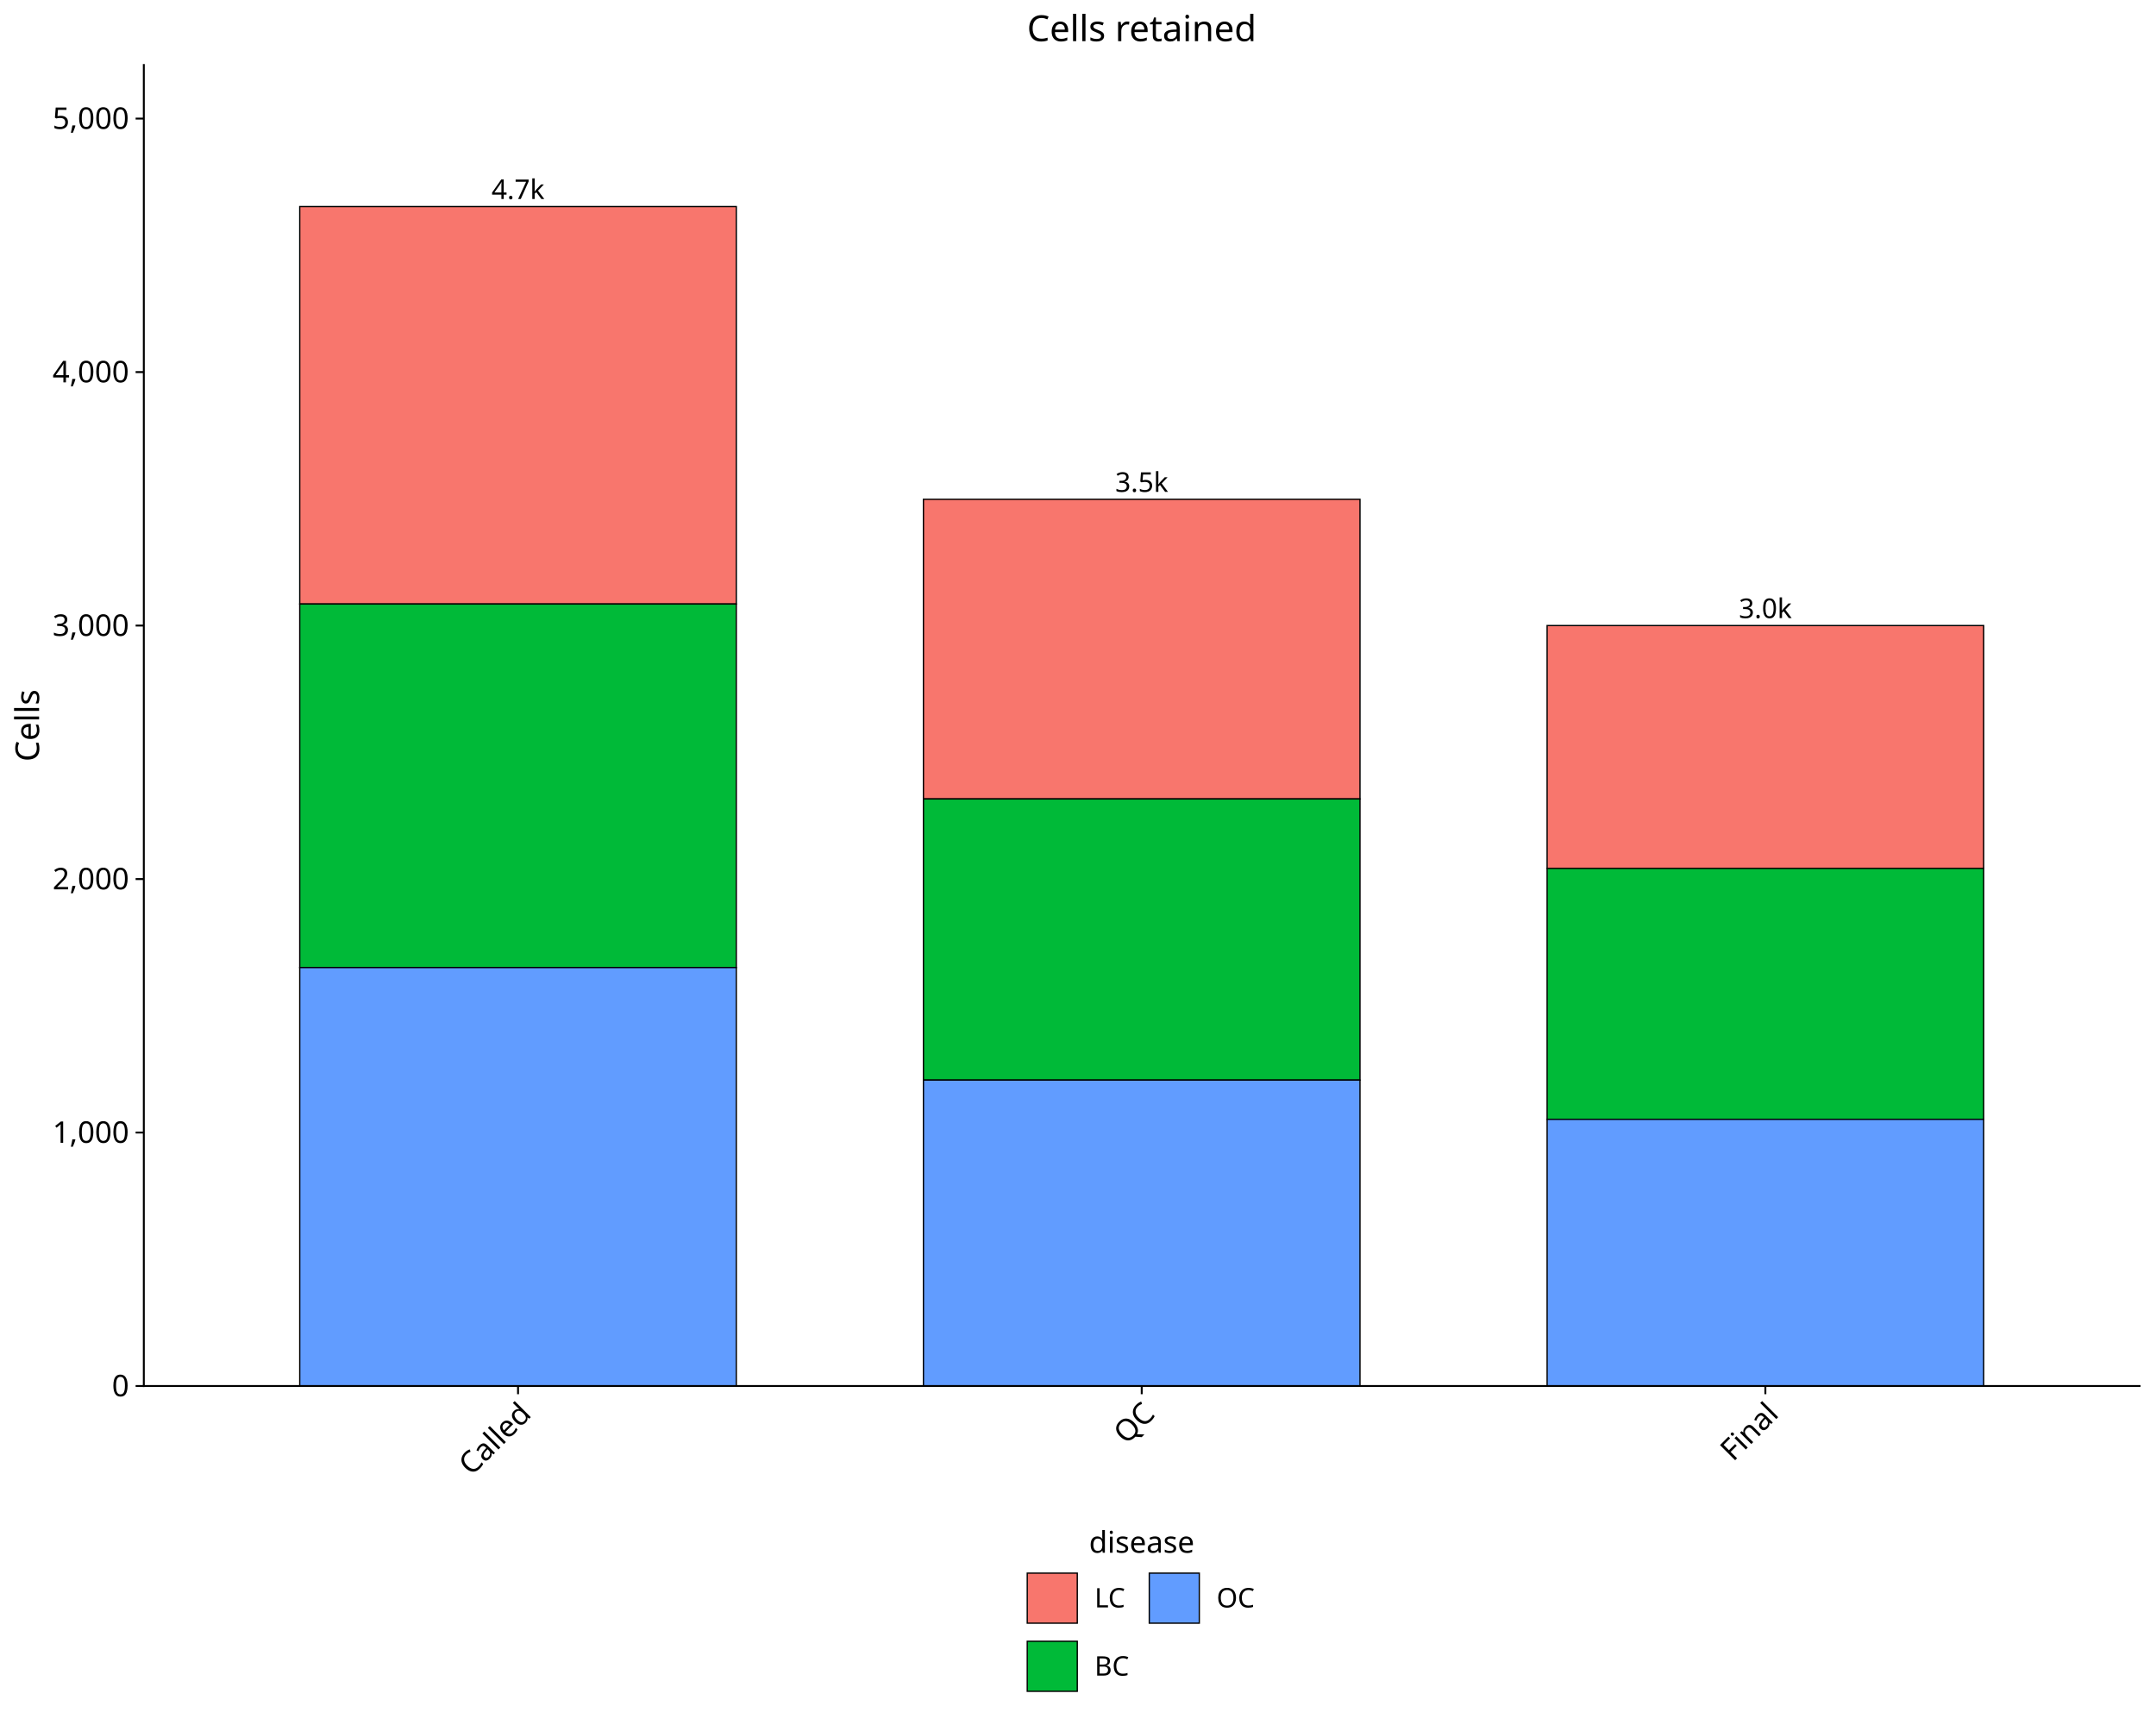
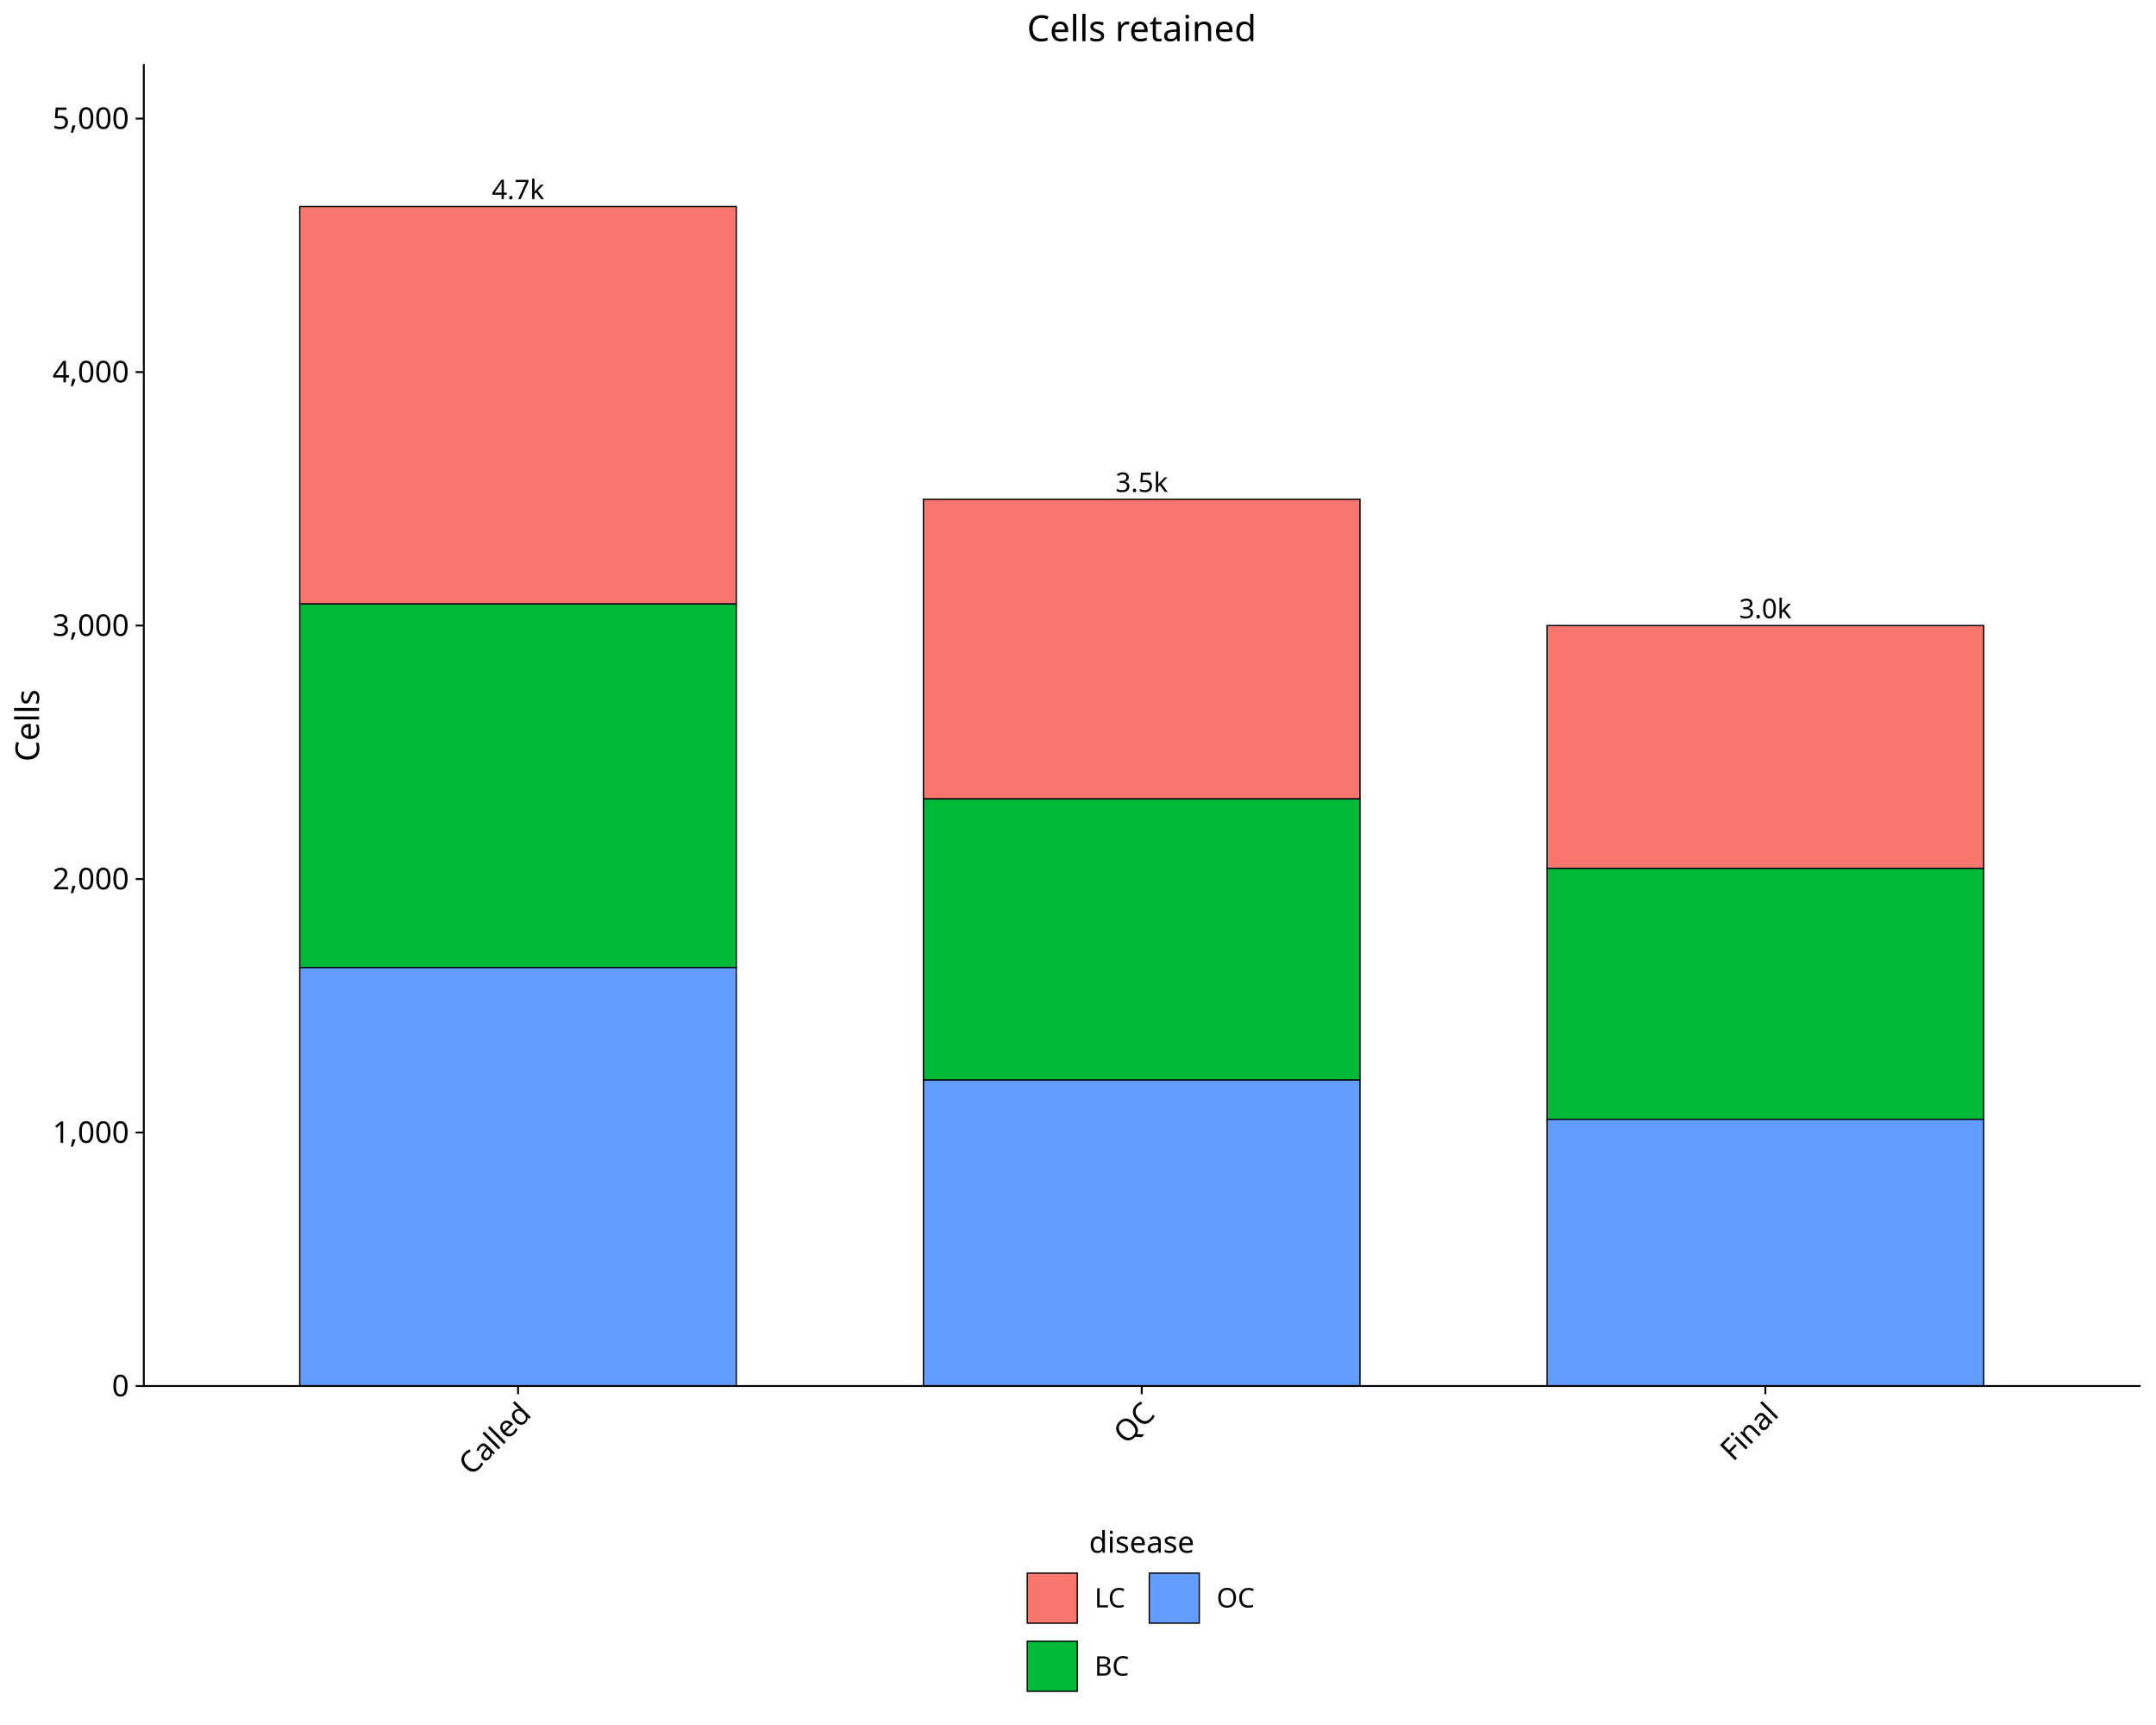
<svg xmlns="http://www.w3.org/2000/svg" class="svglite" data-engine-version="2.0" width="720.00pt" height="576.00pt" viewBox="0 0 720.00 576.00">
  <defs>
    <style type="text/css">
    .svglite line, .svglite polyline, .svglite polygon, .svglite path, .svglite rect, .svglite circle {
      fill: none;
      stroke: #000000;
      stroke-linecap: round;
      stroke-linejoin: round;
      stroke-miterlimit: 10.00;
    }
  </style>
  </defs>
  <rect width="100%" height="100%" style="stroke: none; fill: #FFFFFF;" />
  <defs>
    <clipPath id="cpMC4wMHw3MjAuMDB8MC4wMHw1NzYuMDA=">
      <rect x="0.00" y="0.00" width="720.00" height="576.00" />
    </clipPath>
  </defs>
  <g clip-path="url(#cpMC4wMHw3MjAuMDB8MC4wMHw1NzYuMDA=)">
    <rect x="0.00" y="0.00" width="720.00" height="576.00" style="stroke-width: 1.07; stroke: #FFFFFF; fill: #FFFFFF;" />
  </g>
  <defs>
    <clipPath id="cpNDguMDN8NzE0LjUyfDIxLjcxfDQ2Mi44MQ==">
      <rect x="48.03" y="21.71" width="666.49" height="441.11" />
    </clipPath>
  </defs>
  <g clip-path="url(#cpNDguMDN8NzE0LjUyfDIxLjcxfDQ2Mi44MQ==)">
    <rect x="48.03" y="21.71" width="666.49" height="441.11" style="stroke-width: 1.07; stroke: none; fill: #FFFFFF;" />
    <rect x="100.10" y="68.97" width="145.79" height="132.72" style="stroke-width: 0.43; stroke-linecap: butt; stroke-linejoin: miter; fill: #F8766D;" />
    <rect x="308.38" y="166.73" width="145.79" height="100.05" style="stroke-width: 0.43; stroke-linecap: butt; stroke-linejoin: miter; fill: #F8766D;" />
    <rect x="516.66" y="208.88" width="145.79" height="81.09" style="stroke-width: 0.43; stroke-linecap: butt; stroke-linejoin: miter; fill: #F8766D;" />
    <rect x="100.10" y="201.69" width="145.79" height="121.38" style="stroke-width: 0.43; stroke-linecap: butt; stroke-linejoin: miter; fill: #00BA38;" />
    <rect x="308.38" y="266.78" width="145.79" height="93.87" style="stroke-width: 0.43; stroke-linecap: butt; stroke-linejoin: miter; fill: #00BA38;" />
    <rect x="516.66" y="289.97" width="145.79" height="83.80" style="stroke-width: 0.43; stroke-linecap: butt; stroke-linejoin: miter; fill: #00BA38;" />
    <rect x="100.10" y="323.07" width="145.79" height="139.75" style="stroke-width: 0.43; stroke-linecap: butt; stroke-linejoin: miter; fill: #619CFF;" />
    <rect x="308.38" y="360.65" width="145.79" height="102.16" style="stroke-width: 0.43; stroke-linecap: butt; stroke-linejoin: miter; fill: #619CFF;" />
    <rect x="516.66" y="373.77" width="145.79" height="89.04" style="stroke-width: 0.43; stroke-linecap: butt; stroke-linejoin: miter; fill: #619CFF;" />
-     <text x="173.00" y="66.46" text-anchor="middle" style="font-size: 9.10px; font-family: sans;" textLength="17.21px" lengthAdjust="spacingAndGlyphs">4.7k</text>
-     <text x="381.28" y="164.23" text-anchor="middle" style="font-size: 9.10px; font-family: sans;" textLength="17.21px" lengthAdjust="spacingAndGlyphs">3.5k</text>
-     <text x="589.55" y="206.38" text-anchor="middle" style="font-size: 9.10px; font-family: sans;" textLength="17.21px" lengthAdjust="spacingAndGlyphs">3.0k</text>
+     <text x="173.00" y="66.49" text-anchor="middle" style="font-size: 9.00px; font-family: sans;" textLength="17.02px" lengthAdjust="spacingAndGlyphs">4.7k</text>
+     <text x="381.28" y="164.25" text-anchor="middle" style="font-size: 9.00px; font-family: sans;" textLength="17.02px" lengthAdjust="spacingAndGlyphs">3.5k</text>
+     <text x="589.55" y="206.41" text-anchor="middle" style="font-size: 9.00px; font-family: sans;" textLength="17.02px" lengthAdjust="spacingAndGlyphs">3.0k</text>
  </g>
  <g clip-path="url(#cpMC4wMHw3MjAuMDB8MC4wMHw1NzYuMDA=)">
    <polyline points="48.03,462.81 48.03,21.71 " style="stroke-width: 0.64; stroke-linecap: square;" />
    <text x="43.10" y="466.25" text-anchor="end" style="font-size: 10.00px; font-family: sans;" textLength="5.56px" lengthAdjust="spacingAndGlyphs">0</text>
    <text x="43.10" y="381.61" text-anchor="end" style="font-size: 10.00px; font-family: sans;" textLength="25.03px" lengthAdjust="spacingAndGlyphs">1,000</text>
    <text x="43.10" y="296.97" text-anchor="end" style="font-size: 10.00px; font-family: sans;" textLength="25.03px" lengthAdjust="spacingAndGlyphs">2,000</text>
    <text x="43.10" y="212.33" text-anchor="end" style="font-size: 10.00px; font-family: sans;" textLength="25.03px" lengthAdjust="spacingAndGlyphs">3,000</text>
    <text x="43.10" y="127.68" text-anchor="end" style="font-size: 10.00px; font-family: sans;" textLength="25.03px" lengthAdjust="spacingAndGlyphs">4,000</text>
    <text x="43.10" y="43.04" text-anchor="end" style="font-size: 10.00px; font-family: sans;" textLength="25.03px" lengthAdjust="spacingAndGlyphs">5,000</text>
    <polyline points="45.29,462.81 48.03,462.81 " style="stroke-width: 0.64; stroke-linecap: butt;" />
    <polyline points="45.29,378.17 48.03,378.17 " style="stroke-width: 0.64; stroke-linecap: butt;" />
    <polyline points="45.29,293.53 48.03,293.53 " style="stroke-width: 0.64; stroke-linecap: butt;" />
    <polyline points="45.29,208.88 48.03,208.88 " style="stroke-width: 0.64; stroke-linecap: butt;" />
    <polyline points="45.29,124.24 48.03,124.24 " style="stroke-width: 0.64; stroke-linecap: butt;" />
    <polyline points="45.29,39.60 48.03,39.60 " style="stroke-width: 0.64; stroke-linecap: butt;" />
    <polyline points="48.03,462.81 714.52,462.81 " style="stroke-width: 0.64; stroke-linecap: square;" />
    <polyline points="173.00,465.55 173.00,462.81 " style="stroke-width: 0.64; stroke-linecap: butt;" />
    <polyline points="381.28,465.55 381.28,462.81 " style="stroke-width: 0.64; stroke-linecap: butt;" />
    <polyline points="589.55,465.55 589.55,462.81 " style="stroke-width: 0.64; stroke-linecap: butt;" />
    <text transform="translate(177.86,472.61) rotate(-45)" text-anchor="end" style="font-size: 10.00px; font-family: sans;" textLength="28.35px" lengthAdjust="spacingAndGlyphs">Called</text>
    <text transform="translate(386.14,472.61) rotate(-45)" text-anchor="end" style="font-size: 10.00px; font-family: sans;" textLength="15.01px" lengthAdjust="spacingAndGlyphs">QC</text>
    <text transform="translate(594.42,472.61) rotate(-45)" text-anchor="end" style="font-size: 10.00px; font-family: sans;" textLength="21.67px" lengthAdjust="spacingAndGlyphs">Final</text>
    <text transform="translate(13.05,242.26) rotate(-90)" text-anchor="middle" style="font-size: 11.00px; font-family: sans;" textLength="24.45px" lengthAdjust="spacingAndGlyphs">Cells</text>
    <rect x="337.29" y="505.08" width="87.97" height="65.44" style="stroke-width: 1.07; stroke: none; fill: #FFFFFF;" />
    <text x="381.28" y="518.48" text-anchor="middle" style="font-size: 10.00px; font-family: sans;" textLength="34.48px" lengthAdjust="spacingAndGlyphs">disease</text>
    <rect x="342.77" y="525.00" width="17.28" height="17.28" style="stroke-width: 1.07; stroke: none; fill: #FFFFFF;" />
    <rect x="343.05" y="525.29" width="16.71" height="16.71" style="stroke-width: 0.43; stroke-linecap: butt; stroke-linejoin: miter; fill: #F8766D;" />
    <rect x="342.77" y="547.76" width="17.28" height="17.28" style="stroke-width: 1.07; stroke: none; fill: #FFFFFF;" />
    <rect x="343.05" y="548.04" width="16.71" height="16.71" style="stroke-width: 0.43; stroke-linecap: butt; stroke-linejoin: miter; fill: #00BA38;" />
    <rect x="383.52" y="525.00" width="17.28" height="17.28" style="stroke-width: 1.07; stroke: none; fill: #FFFFFF;" />
    <rect x="383.80" y="525.29" width="16.71" height="16.71" style="stroke-width: 0.43; stroke-linecap: butt; stroke-linejoin: miter; fill: #619CFF;" />
    <text x="365.53" y="536.74" style="font-size: 9.00px; font-family: sans;" textLength="11.51px" lengthAdjust="spacingAndGlyphs">LC</text>
    <text x="365.53" y="559.50" style="font-size: 9.00px; font-family: sans;" textLength="12.51px" lengthAdjust="spacingAndGlyphs">BC</text>
    <text x="406.28" y="536.74" style="font-size: 9.00px; font-family: sans;" textLength="13.51px" lengthAdjust="spacingAndGlyphs">OC</text>
    <text x="381.28" y="13.74" text-anchor="middle" style="font-size: 12.00px; font-family: sans;" textLength="73.38px" lengthAdjust="spacingAndGlyphs">Cells retained</text>
  </g>
</svg>
